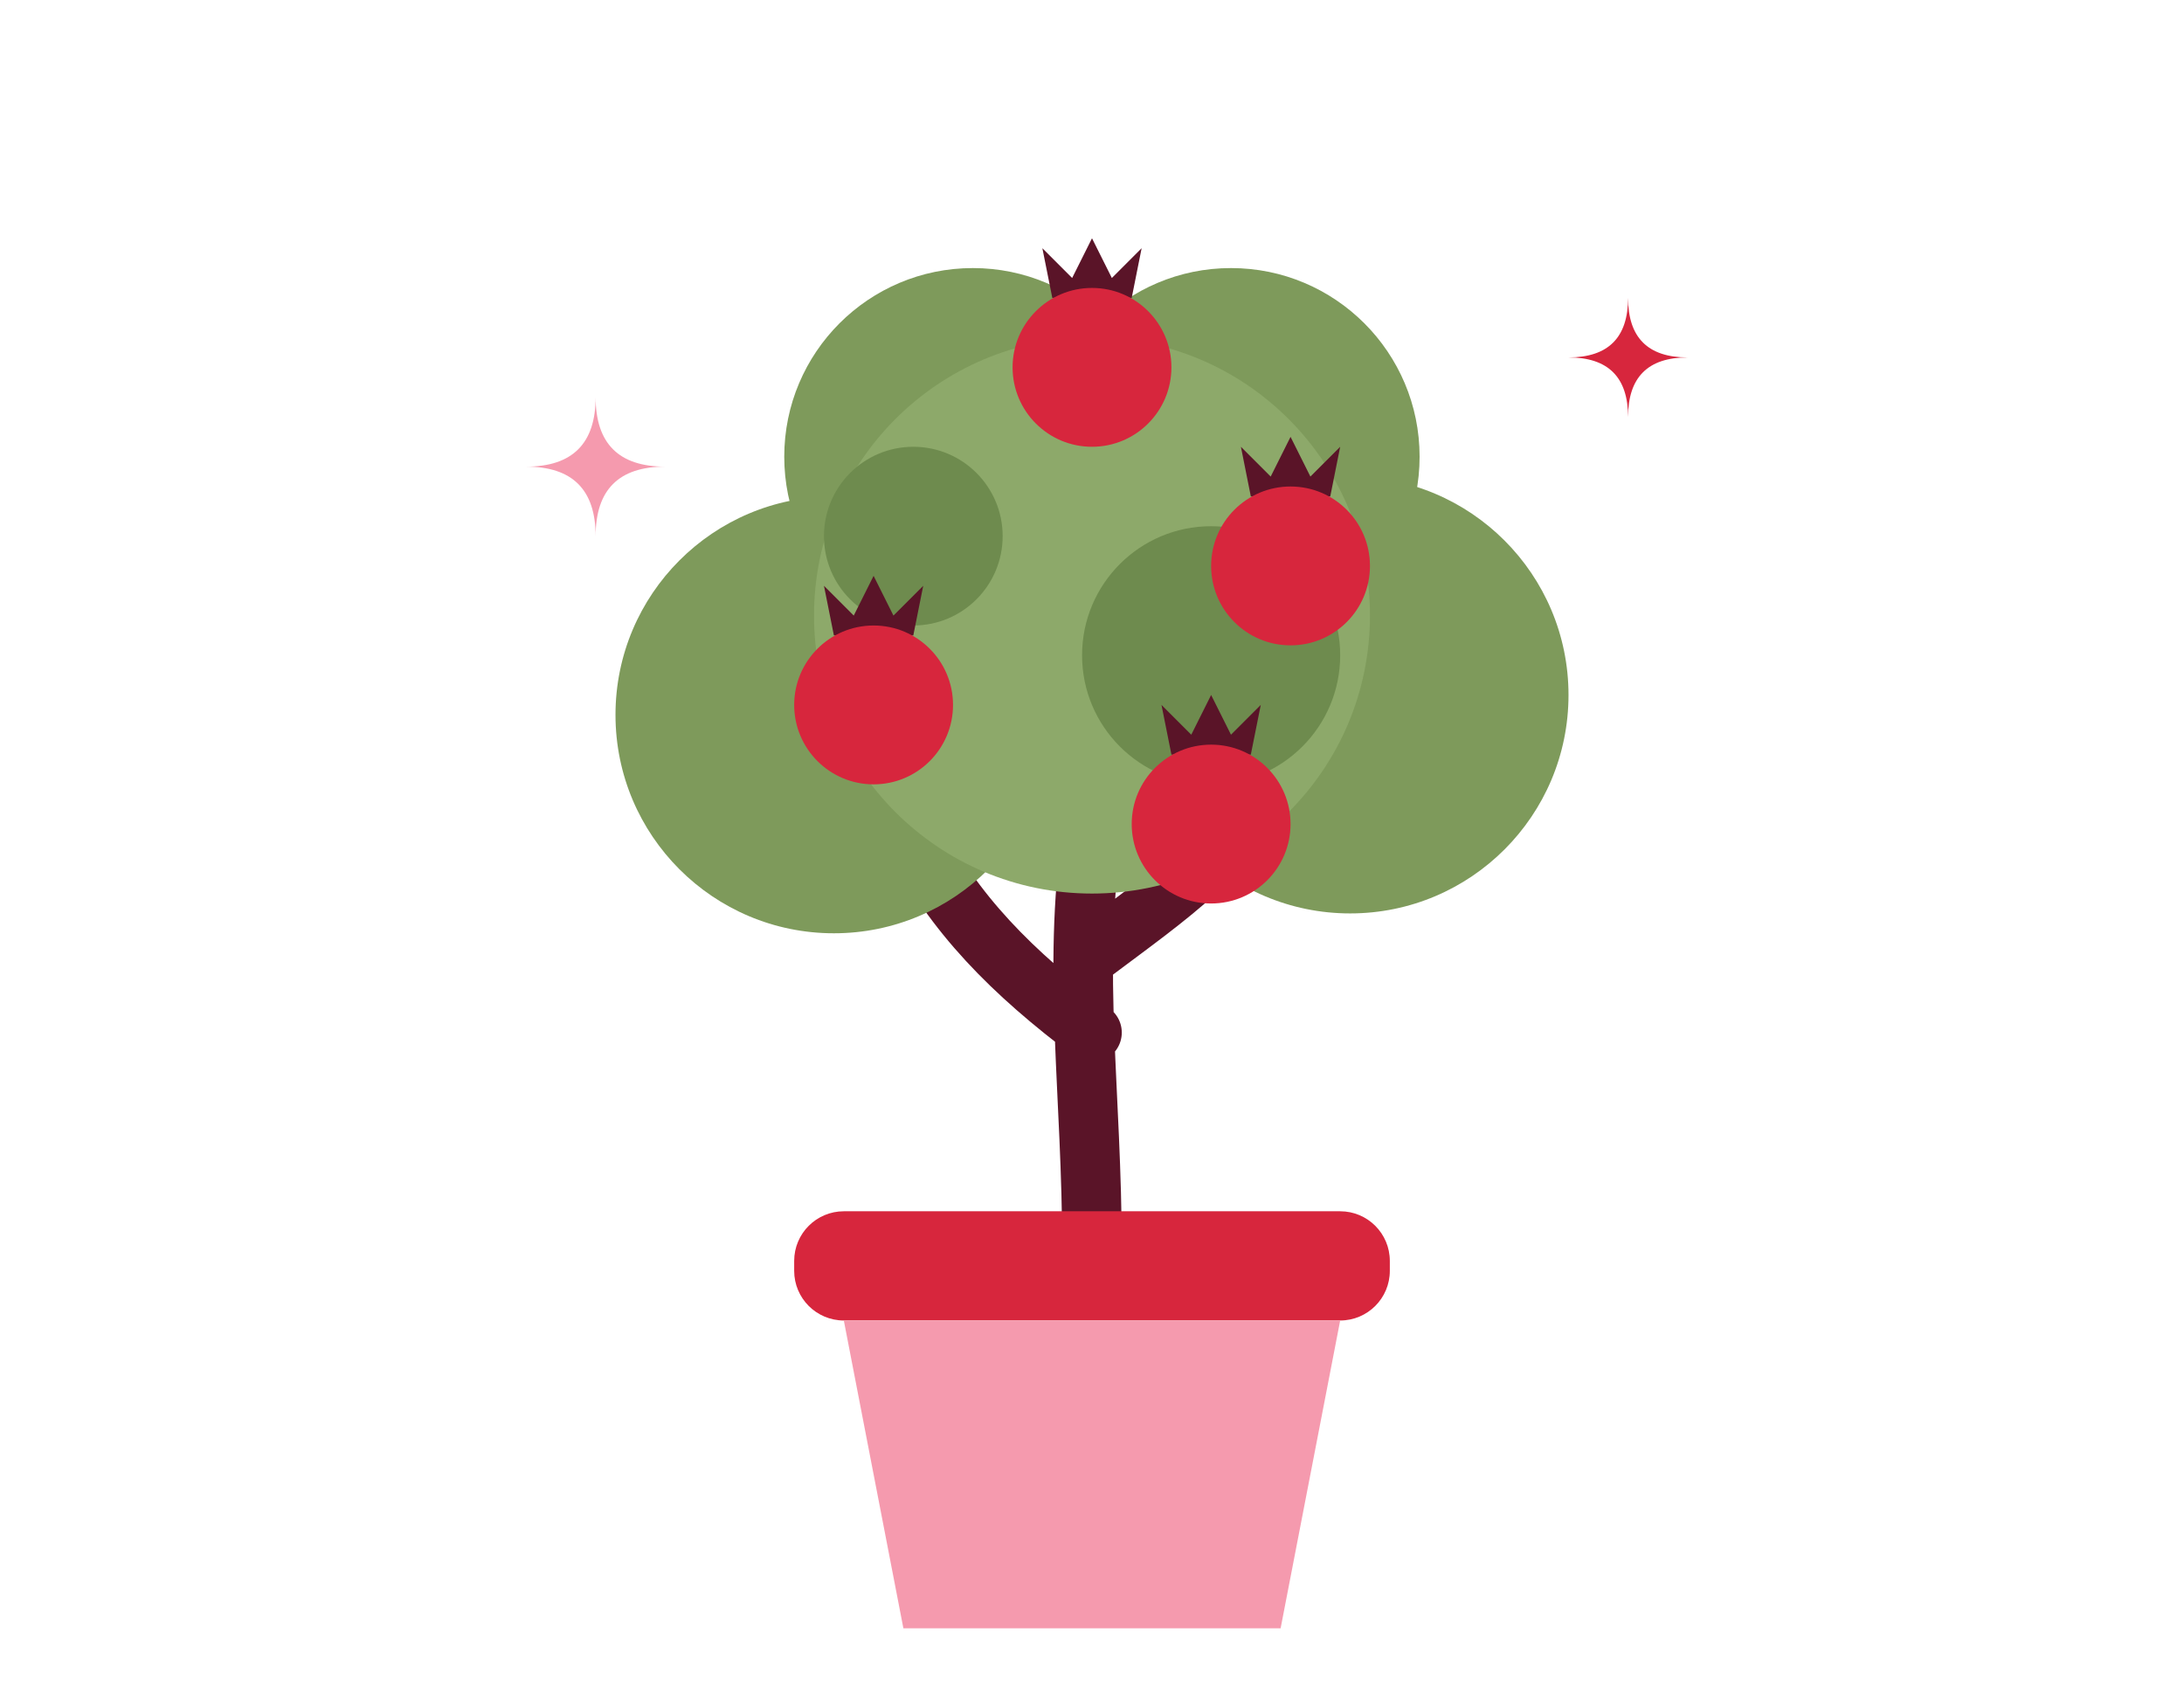
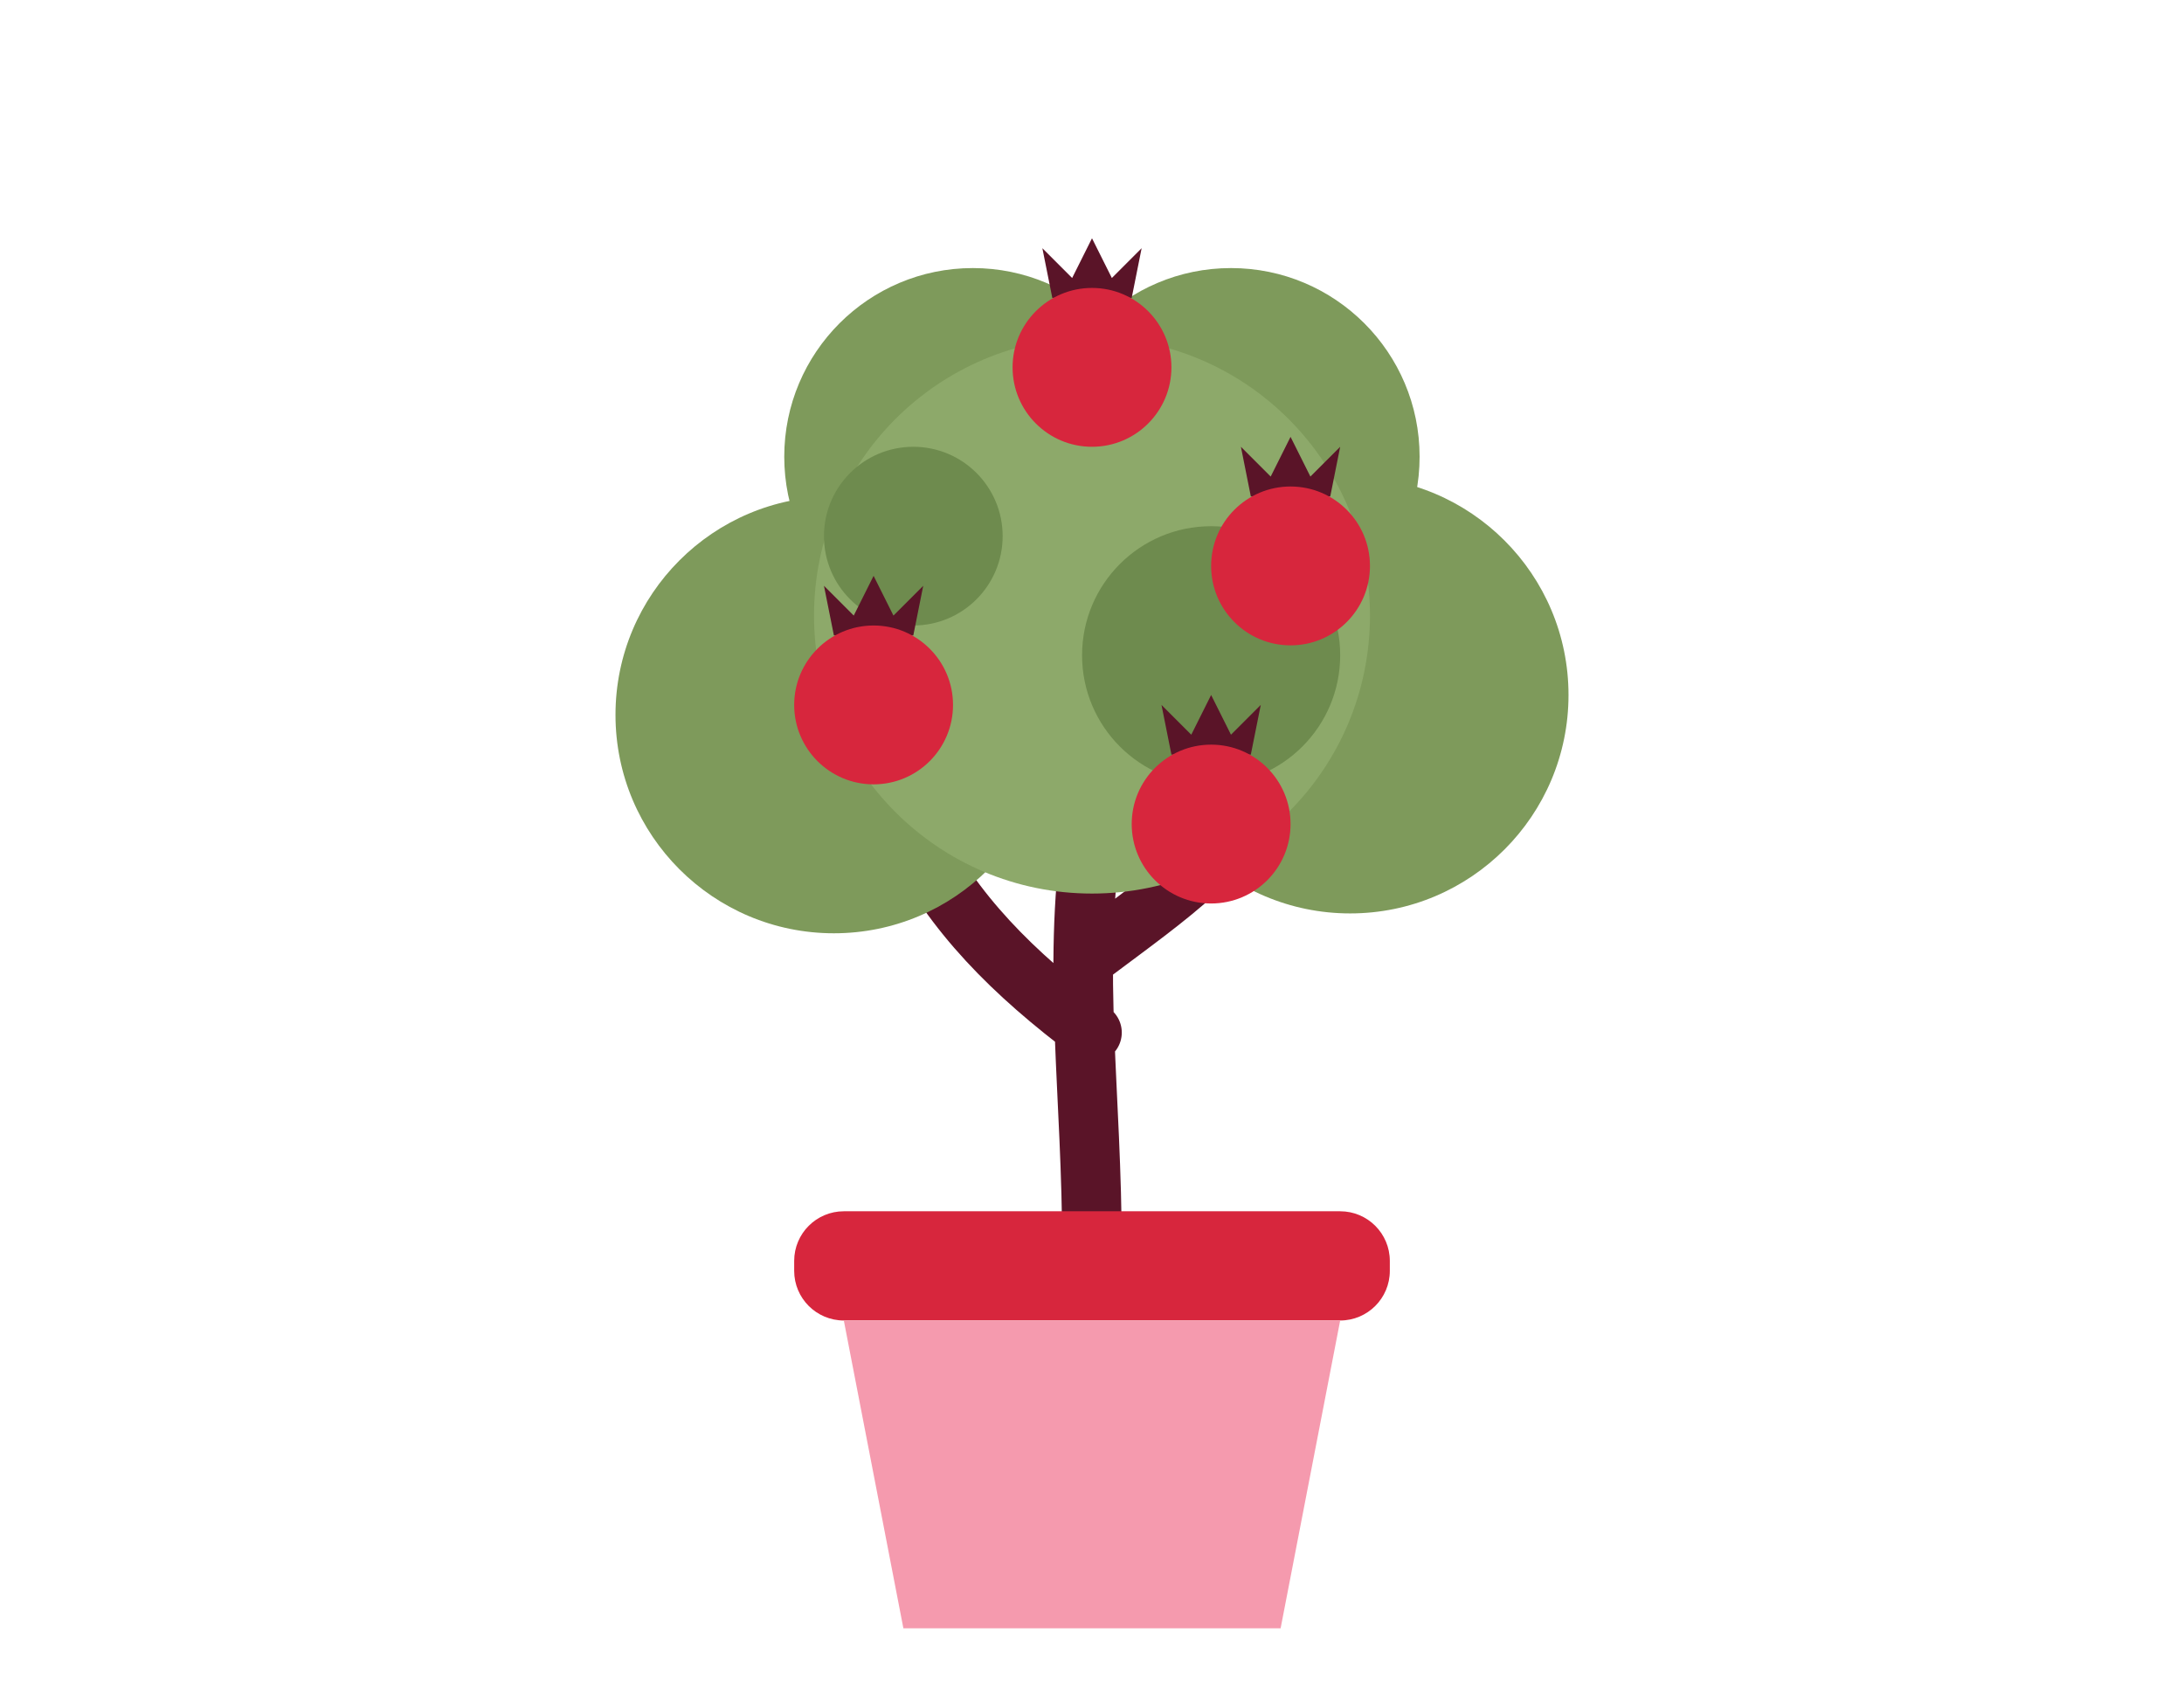
<svg xmlns="http://www.w3.org/2000/svg" viewBox="0 0 220 170">
  <path d="M110 126 C110 110 108 98 110 84 M110 104 C102 98 96 92 92 84 M110 96 C118 90 124 86 128 78" fill="none" stroke="#5A1428" stroke-width="6" stroke-linecap="round" />
  <circle cx="84" cy="72" r="22" fill="#7E9A5B" />
  <circle cx="136" cy="70" r="22" fill="#7E9A5B" />
  <circle cx="98" cy="46" r="19" fill="#7E9A5B" />
  <circle cx="124" cy="46" r="19" fill="#7E9A5B" />
  <circle cx="110" cy="62" r="28" fill="#8DA96A" />
  <circle cx="122" cy="66" r="13" fill="#6E8B4E" />
  <circle cx="92" cy="54" r="9" fill="#6E8B4E" />
  <path d="M84 64 L83 59 L86 62 L88 58 L90 62 L93 59 L92 64 Z" fill="#5A1428" />
  <circle cx="88" cy="71" r="8" fill="#D7263D" />
  <path d="M126 50 L125 45 L128 48 L130 44 L132 48 L135 45 L134 50 Z" fill="#5A1428" />
  <circle cx="130" cy="57" r="8" fill="#D7263D" />
  <path d="M106 30 L105 25 L108 28 L110 24 L112 28 L115 25 L114 30 Z" fill="#5A1428" />
  <circle cx="110" cy="37" r="8" fill="#D7263D" />
  <path d="M118 76 L117 71 L120 74 L122 70 L124 74 L127 71 L126 76 Z" fill="#5A1428" />
  <circle cx="122" cy="83" r="8" fill="#D7263D" />
  <rect x="80" y="122" width="60" height="11" rx="5" fill="#D7263D" />
  <path d="M85 133 H135 L129 164 H91 Z" fill="#F59AAE" />
-   <path d="M60 40 Q60 47 67 47 Q60 47 60 54 Q60 47 53 47 Q60 47 60 40 Z" fill="#F59AAE" />
-   <path d="M164 30 Q164 36 170 36 Q164 36 164 42 Q164 36 158 36 Q164 36 164 30 Z" fill="#D7263D" />
</svg>
